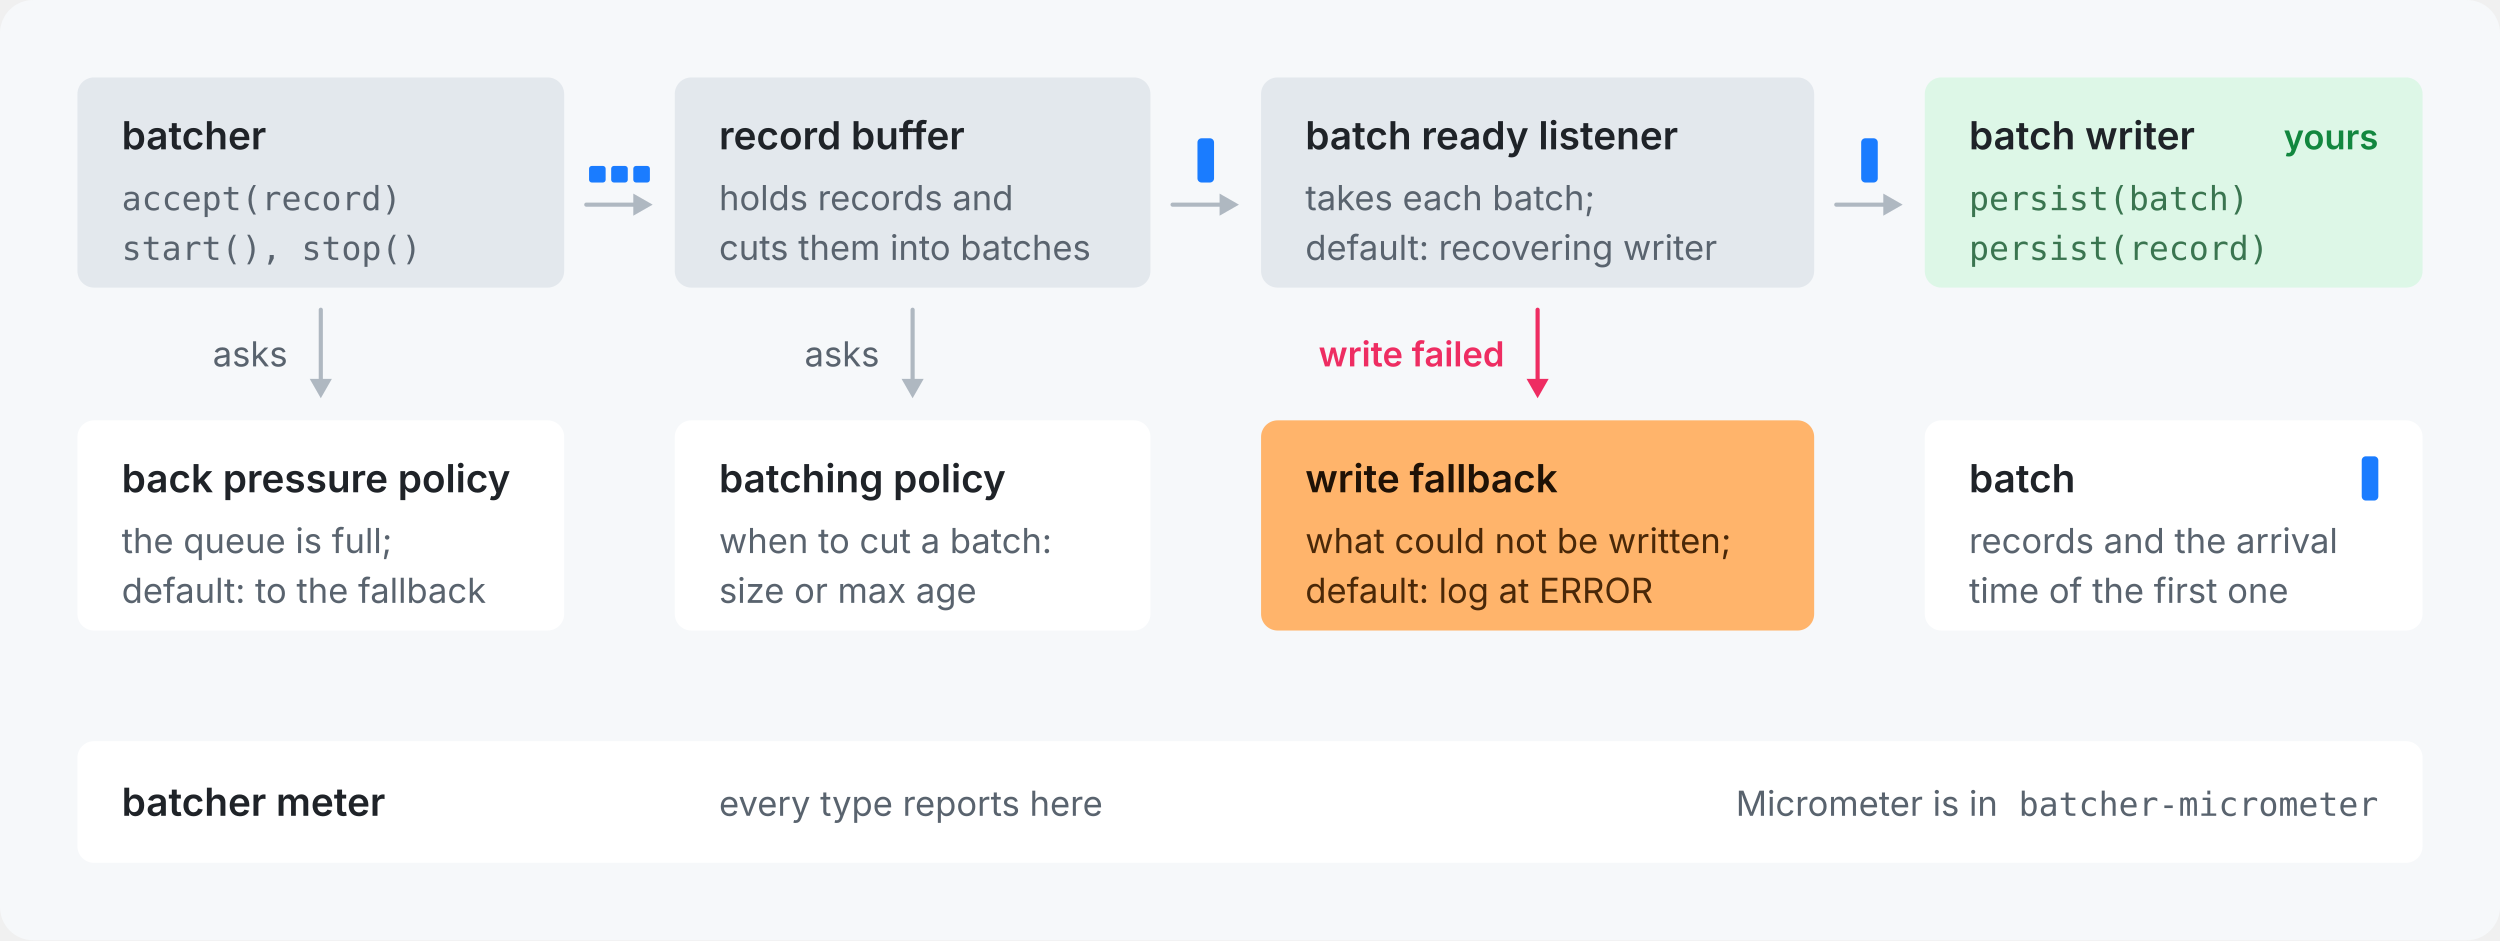
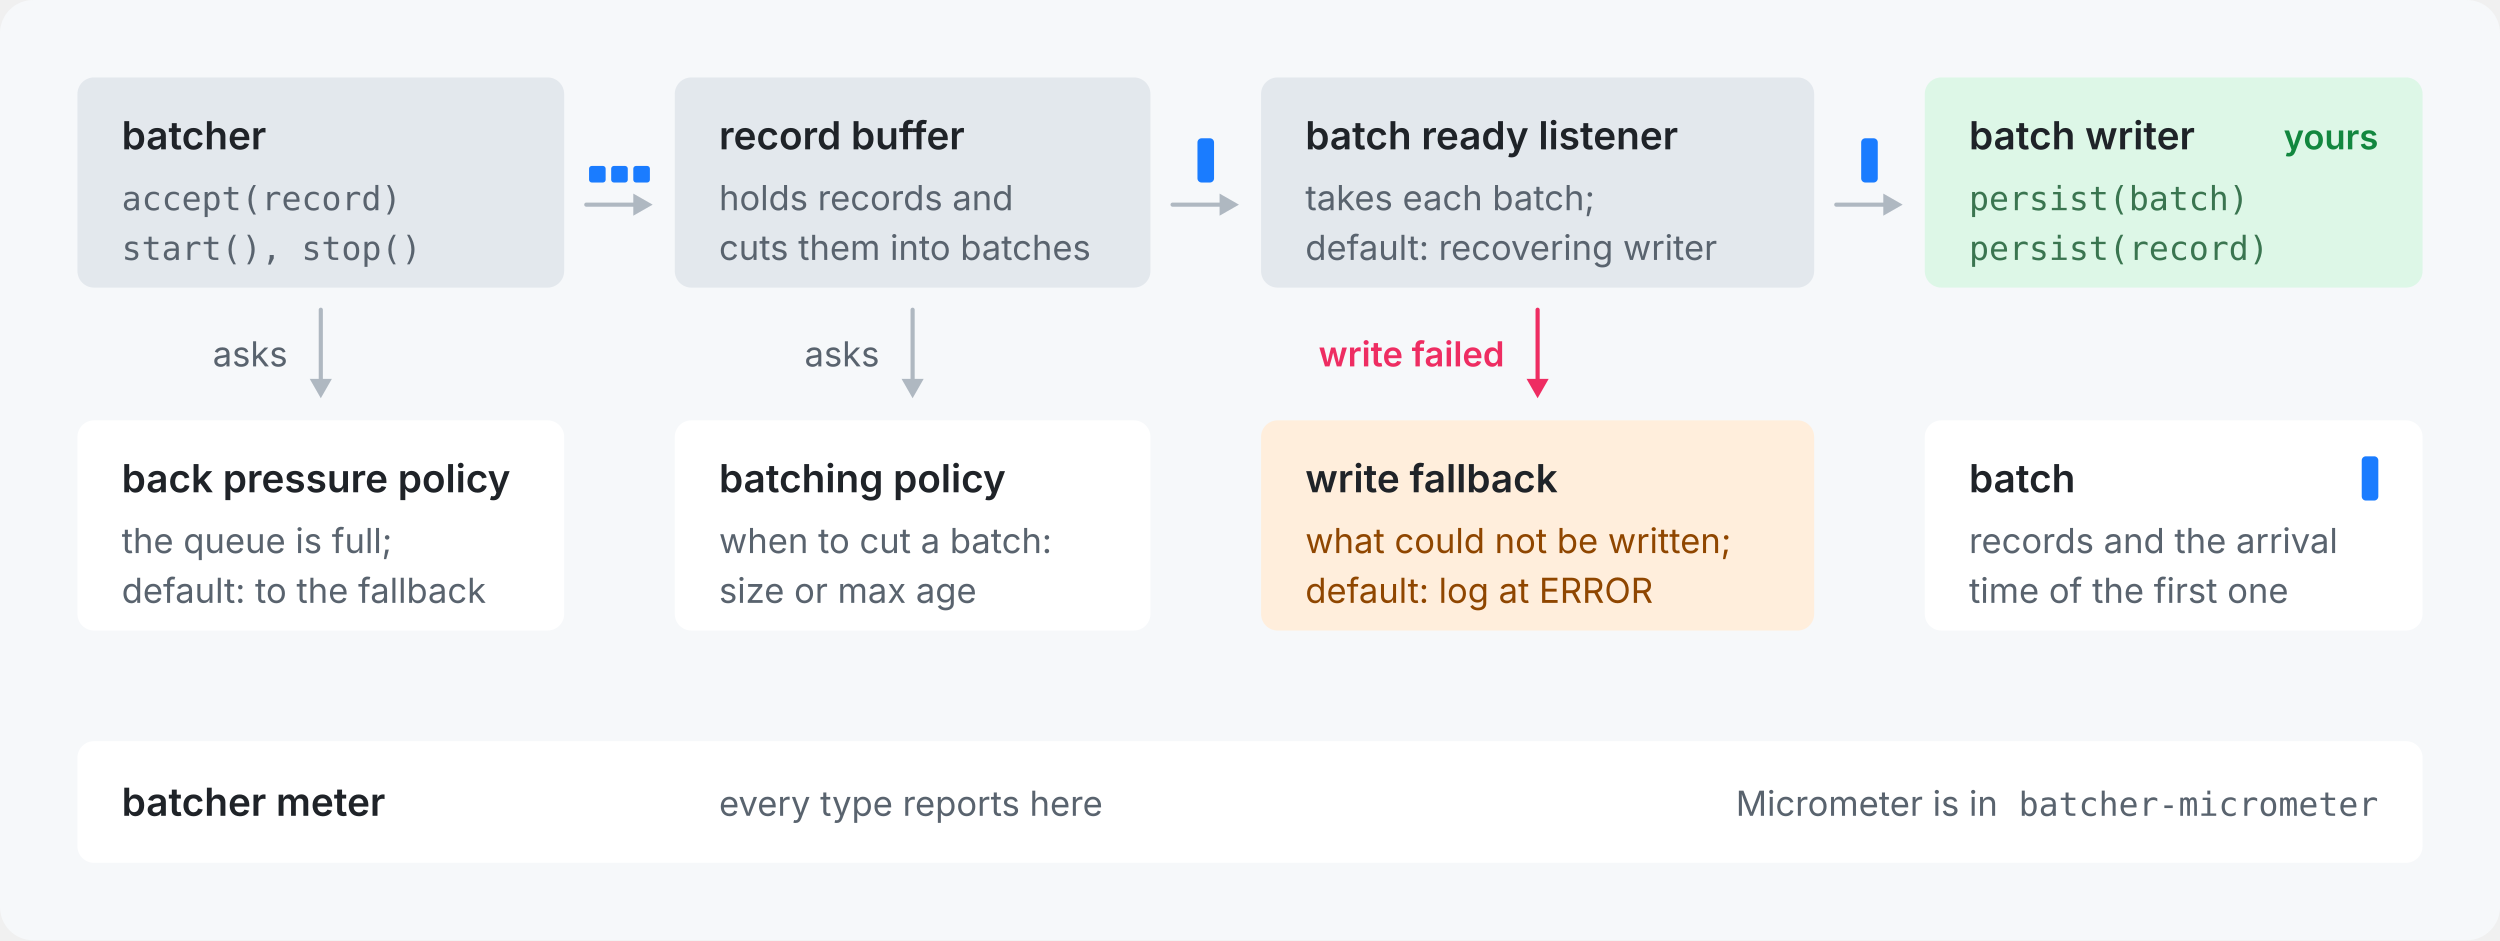
<svg xmlns="http://www.w3.org/2000/svg" viewBox="0 0 904 340" width="904" height="340" role="img">
  <rect width="904" height="340" rx="12" fill="#F6F8FA" />
  <g transform="translate(12,12)">
    <rect x="16.0" y="16.0" width="176.0" height="76.0" rx="6" fill="#E3E8ED" />
    <text x="32.0" y="42.0" font-family="-apple-system, BlinkMacSystemFont, 'Segoe UI', Inter, Helvetica, Arial, sans-serif" font-size="14" font-weight="600" fill="#1F2328" text-anchor="start">batcher</text>
    <text x="32.0" y="64.0" font-family="ui-monospace, SFMono-Regular, 'SF Mono', Menlo, Consolas, monospace" font-size="12" font-weight="400" fill="#59636E" text-anchor="start">accept(record)</text>
    <text x="32.0" y="82.0" font-family="ui-monospace, SFMono-Regular, 'SF Mono', Menlo, Consolas, monospace" font-size="12" font-weight="400" fill="#59636E" text-anchor="start">start(), stop()</text>
    <rect x="232.0" y="16.0" width="172.0" height="76.0" rx="6" fill="#E3E8ED" />
    <text x="248.0" y="42.0" font-family="-apple-system, BlinkMacSystemFont, 'Segoe UI', Inter, Helvetica, Arial, sans-serif" font-size="14" font-weight="600" fill="#1F2328" text-anchor="start">record buffer</text>
    <text x="248.0" y="64.0" font-family="-apple-system, BlinkMacSystemFont, 'Segoe UI', Inter, Helvetica, Arial, sans-serif" font-size="12.5" font-weight="400" fill="#59636E" text-anchor="start">holds records and</text>
    <text x="248.0" y="82.0" font-family="-apple-system, BlinkMacSystemFont, 'Segoe UI', Inter, Helvetica, Arial, sans-serif" font-size="12.5" font-weight="400" fill="#59636E" text-anchor="start">cuts them into batches</text>
    <rect x="444.0" y="16.0" width="200.0" height="76.0" rx="6" fill="#E3E8ED" />
    <text x="460.0" y="42.0" font-family="-apple-system, BlinkMacSystemFont, 'Segoe UI', Inter, Helvetica, Arial, sans-serif" font-size="14" font-weight="600" fill="#1F2328" text-anchor="start">batch ready listener</text>
    <text x="460.0" y="64.0" font-family="-apple-system, BlinkMacSystemFont, 'Segoe UI', Inter, Helvetica, Arial, sans-serif" font-size="12.5" font-weight="400" fill="#59636E" text-anchor="start">takes each batch;</text>
    <text x="460.0" y="82.0" font-family="-apple-system, BlinkMacSystemFont, 'Segoe UI', Inter, Helvetica, Arial, sans-serif" font-size="12.5" font-weight="400" fill="#59636E" text-anchor="start">default: recovering writer</text>
    <rect x="684.0" y="16.0" width="180.0" height="76.0" rx="6" fill="#DDF7E7" />
    <text x="700.0" y="42.0" font-family="-apple-system, BlinkMacSystemFont, 'Segoe UI', Inter, Helvetica, Arial, sans-serif" font-size="14" font-weight="600" fill="#1F2328" text-anchor="start">batch writer</text>
    <text x="848.0" y="42.0" font-family="-apple-system, BlinkMacSystemFont, 'Segoe UI', Inter, Helvetica, Arial, sans-serif" font-size="12.5" font-weight="600" fill="#12873F" text-anchor="end">yours</text>
    <text x="700.0" y="64.0" font-family="ui-monospace, SFMono-Regular, 'SF Mono', Menlo, Consolas, monospace" font-size="12" font-weight="400" fill="#3A7550" text-anchor="start">persist(batch)</text>
    <text x="700.0" y="82.0" font-family="ui-monospace, SFMono-Regular, 'SF Mono', Menlo, Consolas, monospace" font-size="12" font-weight="400" fill="#3A7550" text-anchor="start">persist(record)</text>
    <rect x="16.0" y="140.0" width="176.0" height="76.0" rx="6" fill="#FFFFFF" />
    <text x="32.0" y="166.0" font-family="-apple-system, BlinkMacSystemFont, 'Segoe UI', Inter, Helvetica, Arial, sans-serif" font-size="14" font-weight="600" fill="#1F2328" text-anchor="start">back pressure policy</text>
    <text x="32.0" y="188.0" font-family="-apple-system, BlinkMacSystemFont, 'Segoe UI', Inter, Helvetica, Arial, sans-serif" font-size="12.5" font-weight="400" fill="#59636E" text-anchor="start">the queue is full;</text>
    <text x="32.0" y="206.0" font-family="-apple-system, BlinkMacSystemFont, 'Segoe UI', Inter, Helvetica, Arial, sans-serif" font-size="12.5" font-weight="400" fill="#59636E" text-anchor="start">default: to the fallback</text>
    <rect x="232.0" y="140.0" width="172.0" height="76.0" rx="6" fill="#FFFFFF" />
    <text x="248.0" y="166.0" font-family="-apple-system, BlinkMacSystemFont, 'Segoe UI', Inter, Helvetica, Arial, sans-serif" font-size="14" font-weight="600" fill="#1F2328" text-anchor="start">batching policy</text>
    <text x="248.0" y="188.0" font-family="-apple-system, BlinkMacSystemFont, 'Segoe UI', Inter, Helvetica, Arial, sans-serif" font-size="12.5" font-weight="400" fill="#59636E" text-anchor="start">when to cut a batch:</text>
    <text x="248.0" y="206.0" font-family="-apple-system, BlinkMacSystemFont, 'Segoe UI', Inter, Helvetica, Arial, sans-serif" font-size="12.5" font-weight="400" fill="#59636E" text-anchor="start">size or max age</text>
-     <rect x="444.0" y="140.0" width="200.0" height="76.0" rx="6" fill="#FFB46B" />
-     <text x="460.0" y="166.0" font-family="-apple-system, BlinkMacSystemFont, 'Segoe UI', Inter, Helvetica, Arial, sans-serif" font-size="14" font-weight="600" fill="#1F1206" text-anchor="start">write fallback</text>
-     <text x="460.0" y="188.0" font-family="-apple-system, BlinkMacSystemFont, 'Segoe UI', Inter, Helvetica, Arial, sans-serif" font-size="12.5" font-weight="400" fill="#4A2808" text-anchor="start">what could not be written;</text>
-     <text x="460.0" y="206.0" font-family="-apple-system, BlinkMacSystemFont, 'Segoe UI', Inter, Helvetica, Arial, sans-serif" font-size="12.5" font-weight="400" fill="#4A2808" text-anchor="start">default: log at ERROR</text>
+     <rect x="444.0" y="140.0" width="200.0" height="76.0" rx="6" fill="#FFEEDC" />
+     <text x="460.0" y="166.0" font-family="-apple-system, BlinkMacSystemFont, 'Segoe UI', Inter, Helvetica, Arial, sans-serif" font-size="14" font-weight="600" fill="#1F2328" text-anchor="start">write fallback</text>
+     <text x="460.0" y="188.0" font-family="-apple-system, BlinkMacSystemFont, 'Segoe UI', Inter, Helvetica, Arial, sans-serif" font-size="12.5" font-weight="400" fill="#8F4600" text-anchor="start">what could not be written;</text>
+     <text x="460.0" y="206.0" font-family="-apple-system, BlinkMacSystemFont, 'Segoe UI', Inter, Helvetica, Arial, sans-serif" font-size="12.5" font-weight="400" fill="#8F4600" text-anchor="start">default: log at ERROR</text>
    <rect x="684.0" y="140.0" width="180.0" height="76.0" rx="6" fill="#FFFFFF" />
    <text x="700.0" y="166.0" font-family="-apple-system, BlinkMacSystemFont, 'Segoe UI', Inter, Helvetica, Arial, sans-serif" font-size="14" font-weight="600" fill="#1F2328" text-anchor="start">batch</text>
    <text x="700.0" y="188.0" font-family="-apple-system, BlinkMacSystemFont, 'Segoe UI', Inter, Helvetica, Arial, sans-serif" font-size="12.5" font-weight="400" fill="#59636E" text-anchor="start">records and the arrival</text>
    <text x="700.0" y="206.0" font-family="-apple-system, BlinkMacSystemFont, 'Segoe UI', Inter, Helvetica, Arial, sans-serif" font-size="12.5" font-weight="400" fill="#59636E" text-anchor="start">time of the first one</text>
    <rect x="842.0" y="153.0" width="6.0" height="16.0" rx="1.5" fill="#1A7CFF" />
    <path d="M200,62.0 L218,62.0" stroke="#AFB8C1" stroke-width="1.5" fill="none" stroke-linecap="round" stroke-linejoin="round" />
    <path d="M217,58.0 L224,62.0 L217,66.0 Z" fill="#AFB8C1" />
    <rect x="201.0" y="48.0" width="6.0" height="6.0" rx="1" fill="#1A7CFF" />
    <rect x="209.0" y="48.0" width="6.0" height="6.0" rx="1" fill="#1A7CFF" />
    <rect x="217.0" y="48.0" width="6.0" height="6.0" rx="1" fill="#1A7CFF" />
    <path d="M412,62.0 L430,62.0" stroke="#AFB8C1" stroke-width="1.5" fill="none" stroke-linecap="round" stroke-linejoin="round" />
    <path d="M429,58.0 L436,62.0 L429,66.0 Z" fill="#AFB8C1" />
    <rect x="421.0" y="38.0" width="6.0" height="16.0" rx="1.5" fill="#1A7CFF" />
    <path d="M652,62.0 L670,62.0" stroke="#AFB8C1" stroke-width="1.5" fill="none" stroke-linecap="round" stroke-linejoin="round" />
    <path d="M669,58.0 L676,62.0 L669,66.0 Z" fill="#AFB8C1" />
    <rect x="661.0" y="38.0" width="6.0" height="16.0" rx="1.5" fill="#1A7CFF" />
    <path d="M104.0,100 L104.0,126" stroke="#AFB8C1" stroke-width="1.5" fill="none" stroke-linecap="round" stroke-linejoin="round" />
    <path d="M100.0,125 L104.0,132 L108.0,125 Z" fill="#AFB8C1" />
    <text x="92.0" y="120.5" font-family="-apple-system, BlinkMacSystemFont, 'Segoe UI', Inter, Helvetica, Arial, sans-serif" font-size="12.5" font-weight="400" fill="#59636E" text-anchor="end">asks</text>
    <path d="M318.0,100 L318.0,126" stroke="#AFB8C1" stroke-width="1.5" fill="none" stroke-linecap="round" stroke-linejoin="round" />
    <path d="M314.0,125 L318.0,132 L322.0,125 Z" fill="#AFB8C1" />
    <text x="306.0" y="120.5" font-family="-apple-system, BlinkMacSystemFont, 'Segoe UI', Inter, Helvetica, Arial, sans-serif" font-size="12.5" font-weight="400" fill="#59636E" text-anchor="end">asks</text>
    <path d="M544.0,100 L544.0,126" stroke="#EE2D62" stroke-width="1.5" fill="none" stroke-linecap="round" stroke-linejoin="round" />
    <path d="M540.0,125 L544.0,132 L548.0,125 Z" fill="#EE2D62" />
    <text x="532.0" y="120.5" font-family="-apple-system, BlinkMacSystemFont, 'Segoe UI', Inter, Helvetica, Arial, sans-serif" font-size="12.5" font-weight="600" fill="#EE2D62" text-anchor="end">write failed</text>
    <rect x="16.0" y="256.0" width="848.0" height="44.0" rx="6" fill="#FFFFFF" />
    <text x="32.0" y="283.0" font-family="-apple-system, BlinkMacSystemFont, 'Segoe UI', Inter, Helvetica, Arial, sans-serif" font-size="14" font-weight="600" fill="#1F2328" text-anchor="start">batcher meter</text>
    <text x="248.0" y="283.0" font-family="-apple-system, BlinkMacSystemFont, 'Segoe UI', Inter, Helvetica, Arial, sans-serif" font-size="12.5" font-weight="400" fill="#59636E" text-anchor="start">every type reports here</text>
    <text x="848.0" y="283.0" font-family="ui-monospace, SFMono-Regular, 'SF Mono', Menlo, Consolas, monospace" font-size="12" font-weight="400" fill="#59636E" text-anchor="end">batcher-micrometer</text>
    <text x="710.4" y="283.0" font-family="-apple-system, BlinkMacSystemFont, 'Segoe UI', Inter, Helvetica, Arial, sans-serif" font-size="12.5" font-weight="400" fill="#59636E" text-anchor="end">Micrometer is in</text>
  </g>
</svg>
